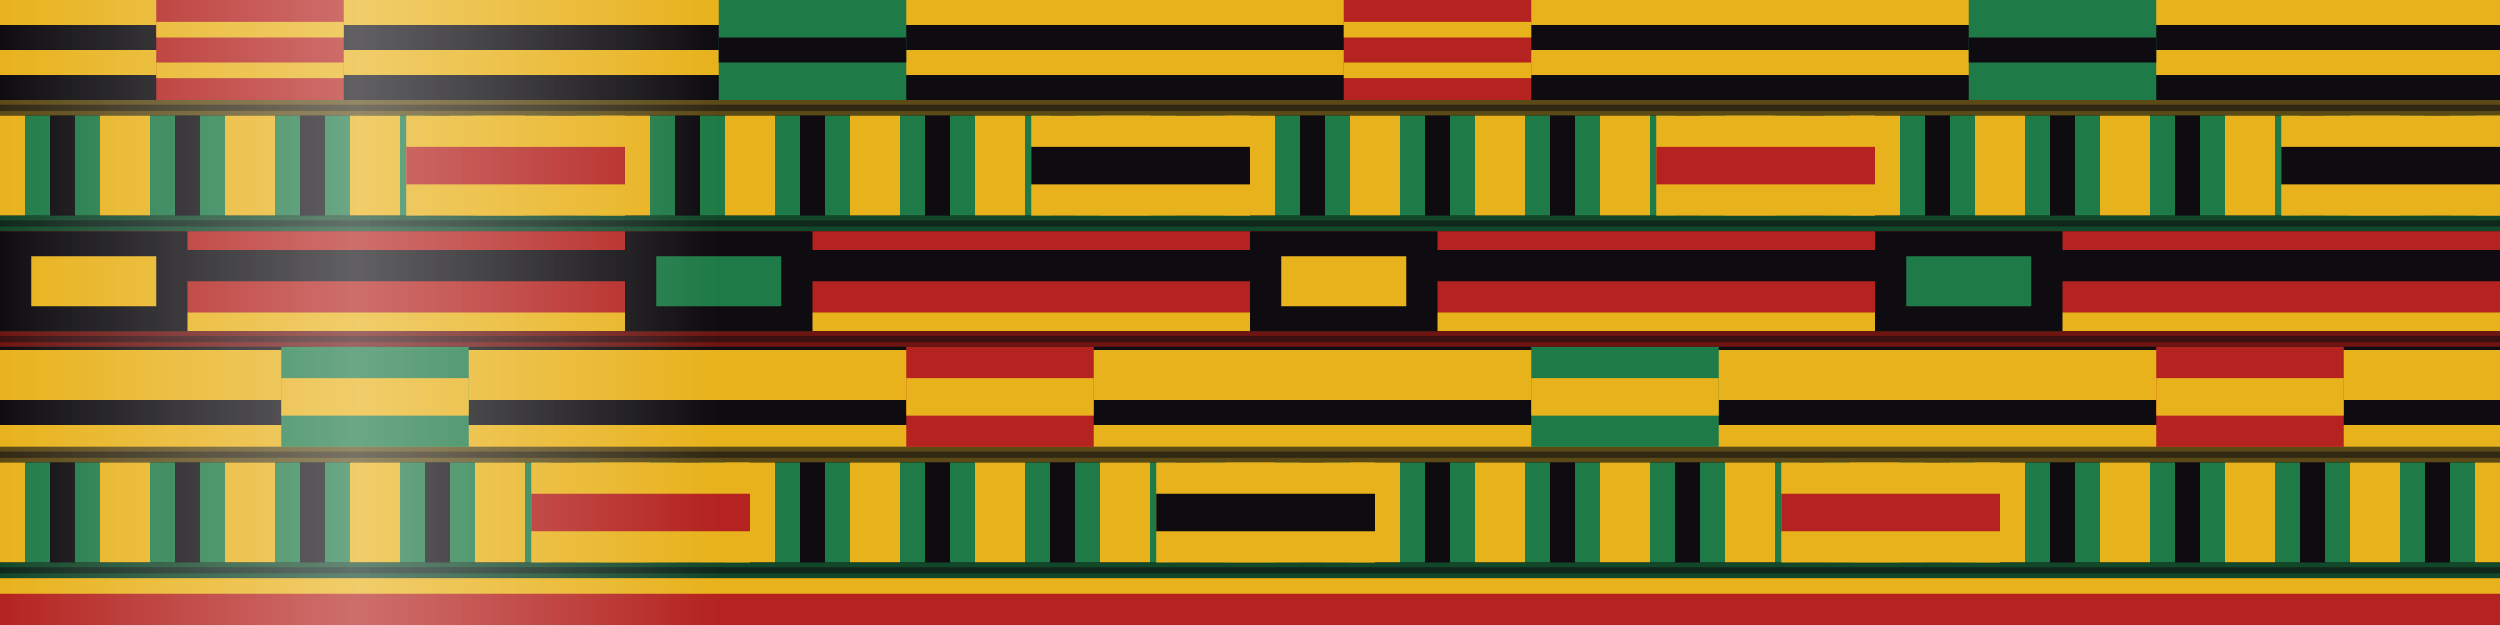
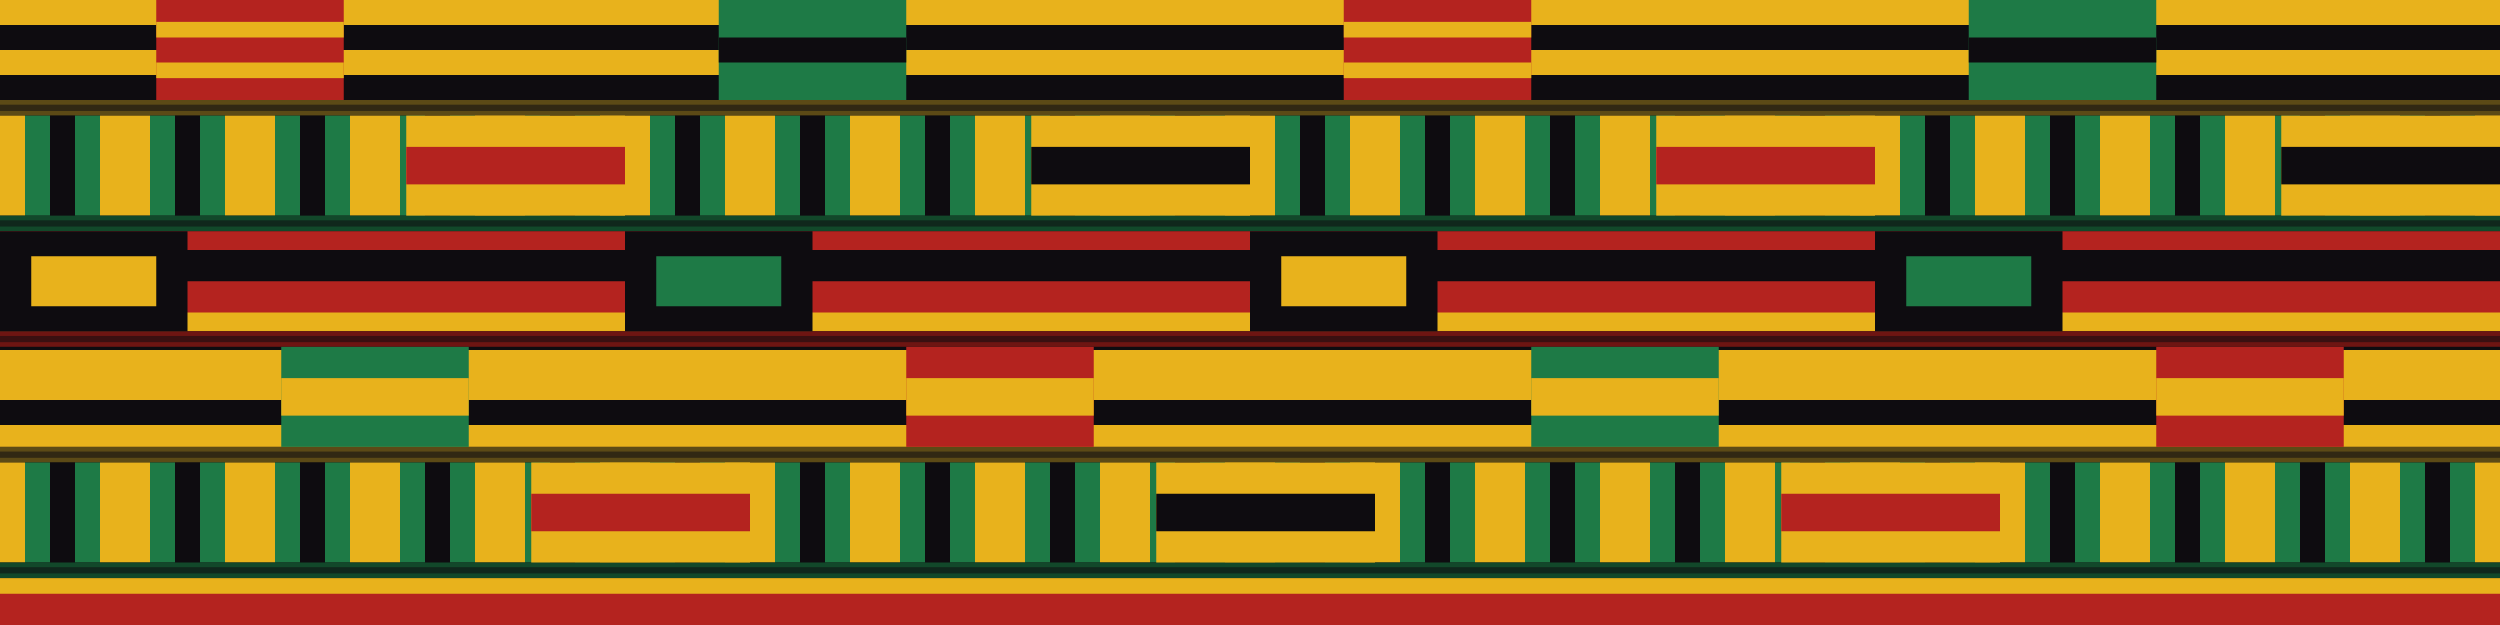
<svg xmlns="http://www.w3.org/2000/svg" viewBox="0 0 160 40" width="1600" height="400" role="presentation" preserveAspectRatio="xMidYMid slice">
  <style>
-     .sheen { animation: sweep 14s ease-in-out infinite }
-     @keyframes sweep { 0%,100% { transform: translateX(-46px) }
-                        50% { transform: translateX(206px) } }
+     .warp { animation-name: slide; animation-timing-function: linear;
+             animation-iteration-count: infinite }
+     @keyframes slide { to { transform: translateX(-8px) } }
+     .back { animation-direction: reverse }
    .weft { animation: settle 11s ease-in-out infinite alternate;
            transform-box: view-box; transform-origin: 80px 20px }
    @keyframes settle { from { transform: skewY(-.35deg) scaleY(1) }
                        to { transform: skewY(.35deg) scaleY(1.012) } }
-     @media (prefers-reduced-motion: reduce) { .sheen, .weft { animation: none } }
+     @media (prefers-reduced-motion: reduce) { .weft, .warp { animation: none } }
  </style>
-   <defs>
-     <linearGradient id="kentesheen" x1="0" y1="0" x2="1" y2="0">
-       <stop offset="0%" stop-color="#fff" stop-opacity="0" />
-       <stop offset="50%" stop-color="#fff" stop-opacity=".2" />
-       <stop offset="100%" stop-color="#fff" stop-opacity="0" />
-     </linearGradient>
-   </defs>
  <g class="weft">
-     <style>
-     .sheen { animation: sweep 15s ease-in-out infinite }
-     @keyframes sweep { 0%,100% { transform: translateX(-44.8px) }
-                        50% { transform: translateX(169px) } }
-     @media (prefers-reduced-motion: reduce) { .sheen { animation: none; opacity: 0 } }
-   </style>
    <defs>
-       <linearGradient id="sheenband" x1="0" y1="0" x2="1" y2="0">
-         <stop offset="0%" stop-color="#fff" stop-opacity="0" />
-         <stop offset="50%" stop-color="#fff" stop-opacity=".18" />
-         <stop offset="100%" stop-color="#fff" stop-opacity="0" />
-       </linearGradient>
      <pattern id="warpA" width="8" height="8" patternUnits="userSpaceOnUse">
        <rect width="8" height="8" fill="#0E0C10" />
        <rect x="0" y="0" width="8" height="1.6" fill="#E8B21C" />
        <rect x="0" y="3.2" width="8" height="1.6" fill="#E8B21C" />
        <rect x="0" y="6.4" width="8" height="1.6" fill="#E8B21C" />
      </pattern>
      <pattern id="warpB" width="8" height="8" patternUnits="userSpaceOnUse">
        <rect width="8" height="8" fill="#1E7A46" />
        <rect x="0" y="0" width="1.6" height="8" fill="#E8B21C" />
        <rect x="3.2" y="0" width="1.6" height="8" fill="#0E0C10" />
        <rect x="6.4" y="0" width="1.6" height="8" fill="#E8B21C" />
      </pattern>
      <pattern id="warpC" width="8" height="8" patternUnits="userSpaceOnUse">
        <rect width="8" height="8" fill="#B4231F" />
        <rect x="0" y="0" width="8" height="2" fill="#0E0C10" />
        <rect x="0" y="4" width="8" height="2" fill="#E8B21C" />
      </pattern>
    </defs>
    <rect width="160" height="40" fill="#0E0C10" />
    <g>
-       <rect x="0" y="0" width="160" height="6.4" fill="url(#warpA)" />
+       <g class="warp" style="animation-duration:9s">
+         <rect x="-24" y="0" width="208" height="6.4" fill="url(#warpA)" />
+       </g>
      <rect x="0" y="6.4" width="160" height="1" fill="#5C4A16" />
-       <rect x="0" y="7.4" width="160" height="6.4" fill="url(#warpB)" />
+       <g class="warp back" style="animation-duration:14s">
+         <rect x="-24" y="7.4" width="208" height="6.4" fill="url(#warpB)" />
+       </g>
      <rect x="0" y="13.8" width="160" height="1" fill="#12482A" />
-       <rect x="0" y="14.8" width="160" height="6.4" fill="url(#warpC)" />
+       <g class="warp" style="animation-duration:11s">
+         <rect x="-24" y="14.8" width="208" height="6.4" fill="url(#warpC)" />
+       </g>
      <rect x="0" y="21.2" width="160" height="1" fill="#6E1512" />
-       <rect x="0" y="22.2" width="160" height="6.4" fill="url(#warpA)" />
+       <g class="warp back" style="animation-duration:16s">
+         <rect x="-24" y="22.2" width="208" height="6.4" fill="url(#warpA)" />
+       </g>
      <rect x="0" y="28.6" width="160" height="1" fill="#5C4A16" />
-       <rect x="0" y="29.6" width="160" height="6.4" fill="url(#warpB)" />
+       <g class="warp" style="animation-duration:12s">
+         <rect x="-24" y="29.6" width="208" height="6.4" fill="url(#warpB)" />
+       </g>
      <rect x="0" y="36" width="160" height="1" fill="#12482A" />
-       <rect x="0" y="37" width="160" height="3" fill="url(#warpC)" />
+       <g class="warp back" style="animation-duration:18s">
+         <rect x="-24" y="37" width="208" height="3" fill="url(#warpC)" />
+       </g>
    </g>
    <g>
      <rect x="10" y="0" width="12" height="6.4" fill="#B4231F" />
      <rect x="10" y="1.4" width="12" height="1" fill="#E8B21C" />
      <rect x="10" y="4" width="12" height="1" fill="#E8B21C" />
      <rect x="46" y="0" width="12" height="6.4" fill="#1E7A46" />
      <rect x="46" y="2.4" width="12" height="1.6" fill="#0E0C10" />
      <rect x="86" y="0" width="12" height="6.4" fill="#B4231F" />
      <rect x="86" y="1.4" width="12" height="1" fill="#E8B21C" />
      <rect x="86" y="4" width="12" height="1" fill="#E8B21C" />
      <rect x="126" y="0" width="12" height="6.4" fill="#1E7A46" />
      <rect x="126" y="2.4" width="12" height="1.6" fill="#0E0C10" />
      <rect x="26" y="7.4" width="14" height="6.4" fill="#E8B21C" />
      <rect x="26" y="9.4" width="14" height="2.4" fill="#B4231F" />
      <rect x="66" y="7.4" width="14" height="6.4" fill="#E8B21C" />
      <rect x="66" y="9.4" width="14" height="2.4" fill="#0E0C10" />
      <rect x="106" y="7.4" width="14" height="6.4" fill="#E8B21C" />
      <rect x="106" y="9.4" width="14" height="2.4" fill="#B4231F" />
      <rect x="146" y="7.4" width="14" height="6.4" fill="#E8B21C" />
      <rect x="146" y="9.4" width="14" height="2.4" fill="#0E0C10" />
      <rect x="0" y="14.8" width="12" height="6.4" fill="#0E0C10" />
      <rect x="2" y="16.4" width="8" height="3.2" fill="#E8B21C" />
      <rect x="40" y="14.8" width="12" height="6.4" fill="#0E0C10" />
      <rect x="42" y="16.4" width="8" height="3.2" fill="#1E7A46" />
      <rect x="80" y="14.8" width="12" height="6.4" fill="#0E0C10" />
      <rect x="82" y="16.4" width="8" height="3.2" fill="#E8B21C" />
      <rect x="120" y="14.8" width="12" height="6.4" fill="#0E0C10" />
      <rect x="122" y="16.4" width="8" height="3.2" fill="#1E7A46" />
      <rect x="18" y="22.2" width="12" height="6.4" fill="#1E7A46" />
      <rect x="18" y="24.2" width="12" height="2.4" fill="#E8B21C" />
      <rect x="58" y="22.2" width="12" height="6.4" fill="#B4231F" />
      <rect x="58" y="24.2" width="12" height="2.4" fill="#E8B21C" />
      <rect x="98" y="22.2" width="12" height="6.4" fill="#1E7A46" />
      <rect x="98" y="24.2" width="12" height="2.4" fill="#E8B21C" />
      <rect x="138" y="22.2" width="12" height="6.4" fill="#B4231F" />
      <rect x="138" y="24.2" width="12" height="2.4" fill="#E8B21C" />
      <rect x="34" y="29.6" width="14" height="6.4" fill="#E8B21C" />
      <rect x="34" y="31.6" width="14" height="2.4" fill="#B4231F" />
      <rect x="74" y="29.6" width="14" height="6.4" fill="#E8B21C" />
      <rect x="74" y="31.6" width="14" height="2.4" fill="#0E0C10" />
      <rect x="114" y="29.6" width="14" height="6.4" fill="#E8B21C" />
      <rect x="114" y="31.6" width="14" height="2.4" fill="#B4231F" />
    </g>
    <g stroke="#0E0C10" stroke-width=".4" opacity=".55">
      <path d="M0 6.9 L160 6.9" />
      <path d="M0 14.3 L160 14.3" />
      <path d="M0 21.7 L160 21.7" />
      <path d="M0 29.1 L160 29.1" />
      <path d="M0 36.5 L160 36.5" />
    </g>
-     <rect class="sheen" x="0" y="0" width="45" height="40" fill="url(#sheenband)" />
  </g>
-   <rect class="sheen" x="0" y="0" width="46" height="40" fill="url(#kentesheen)" />
</svg>
